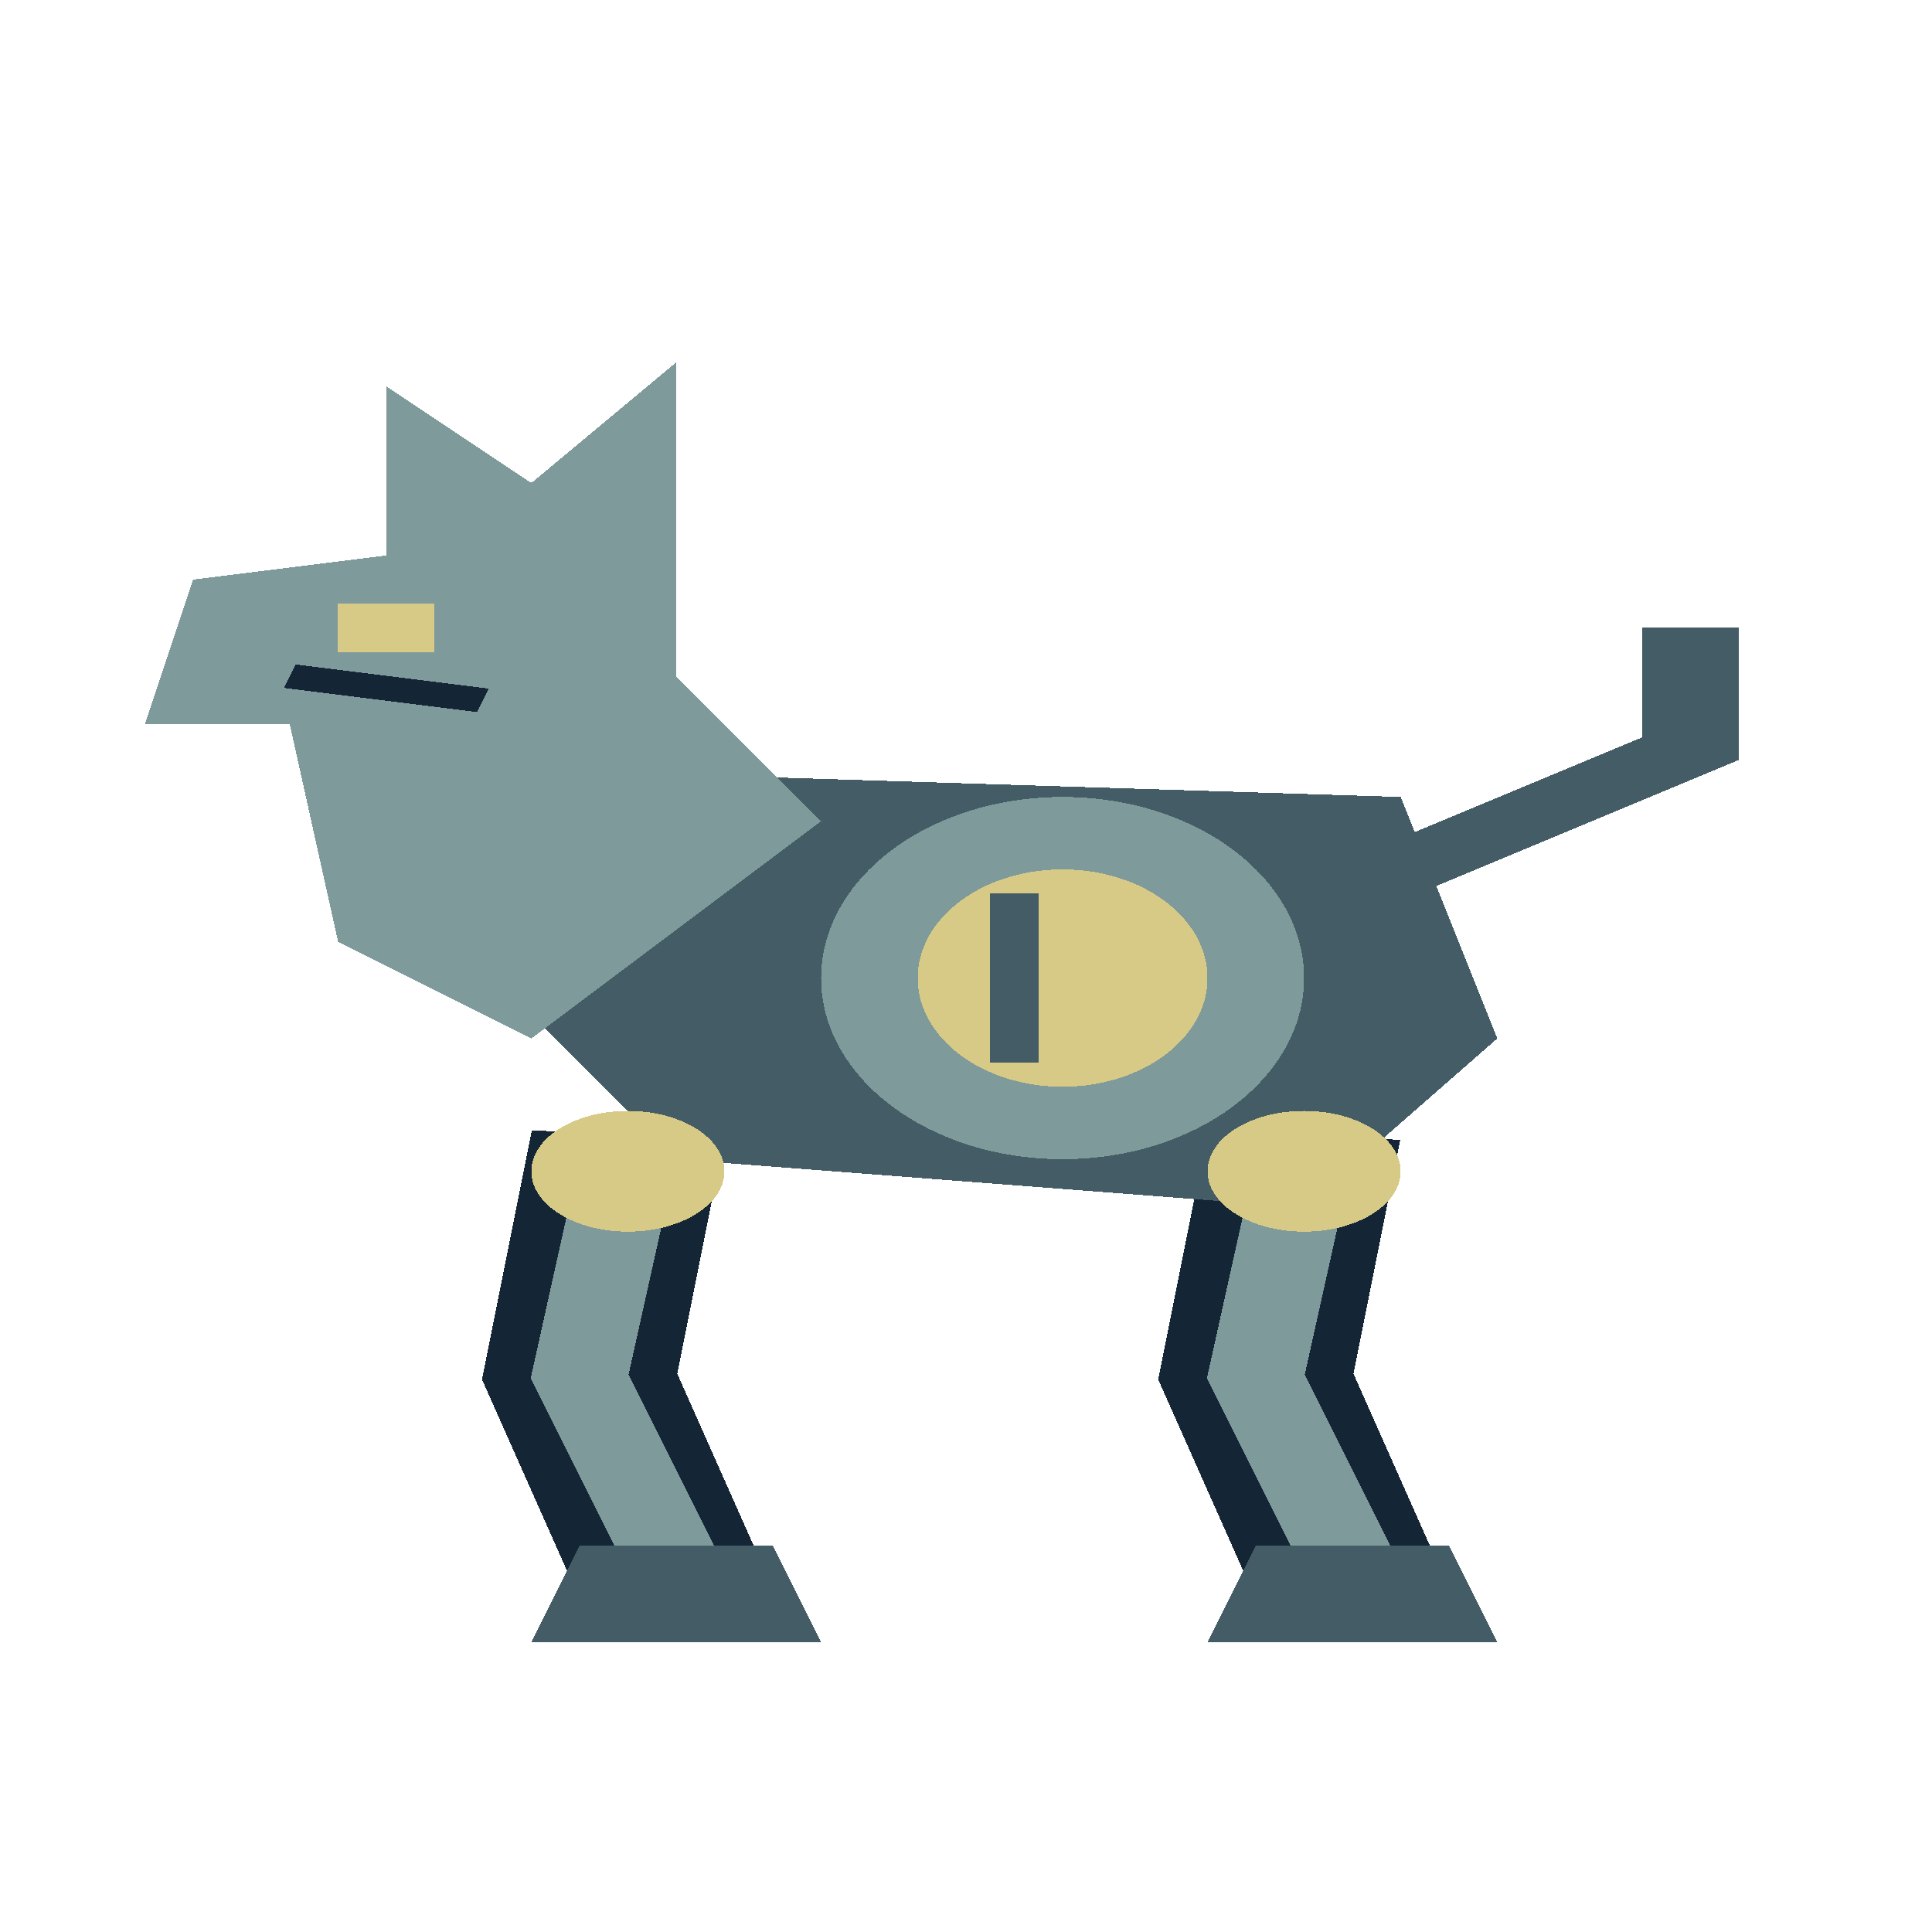
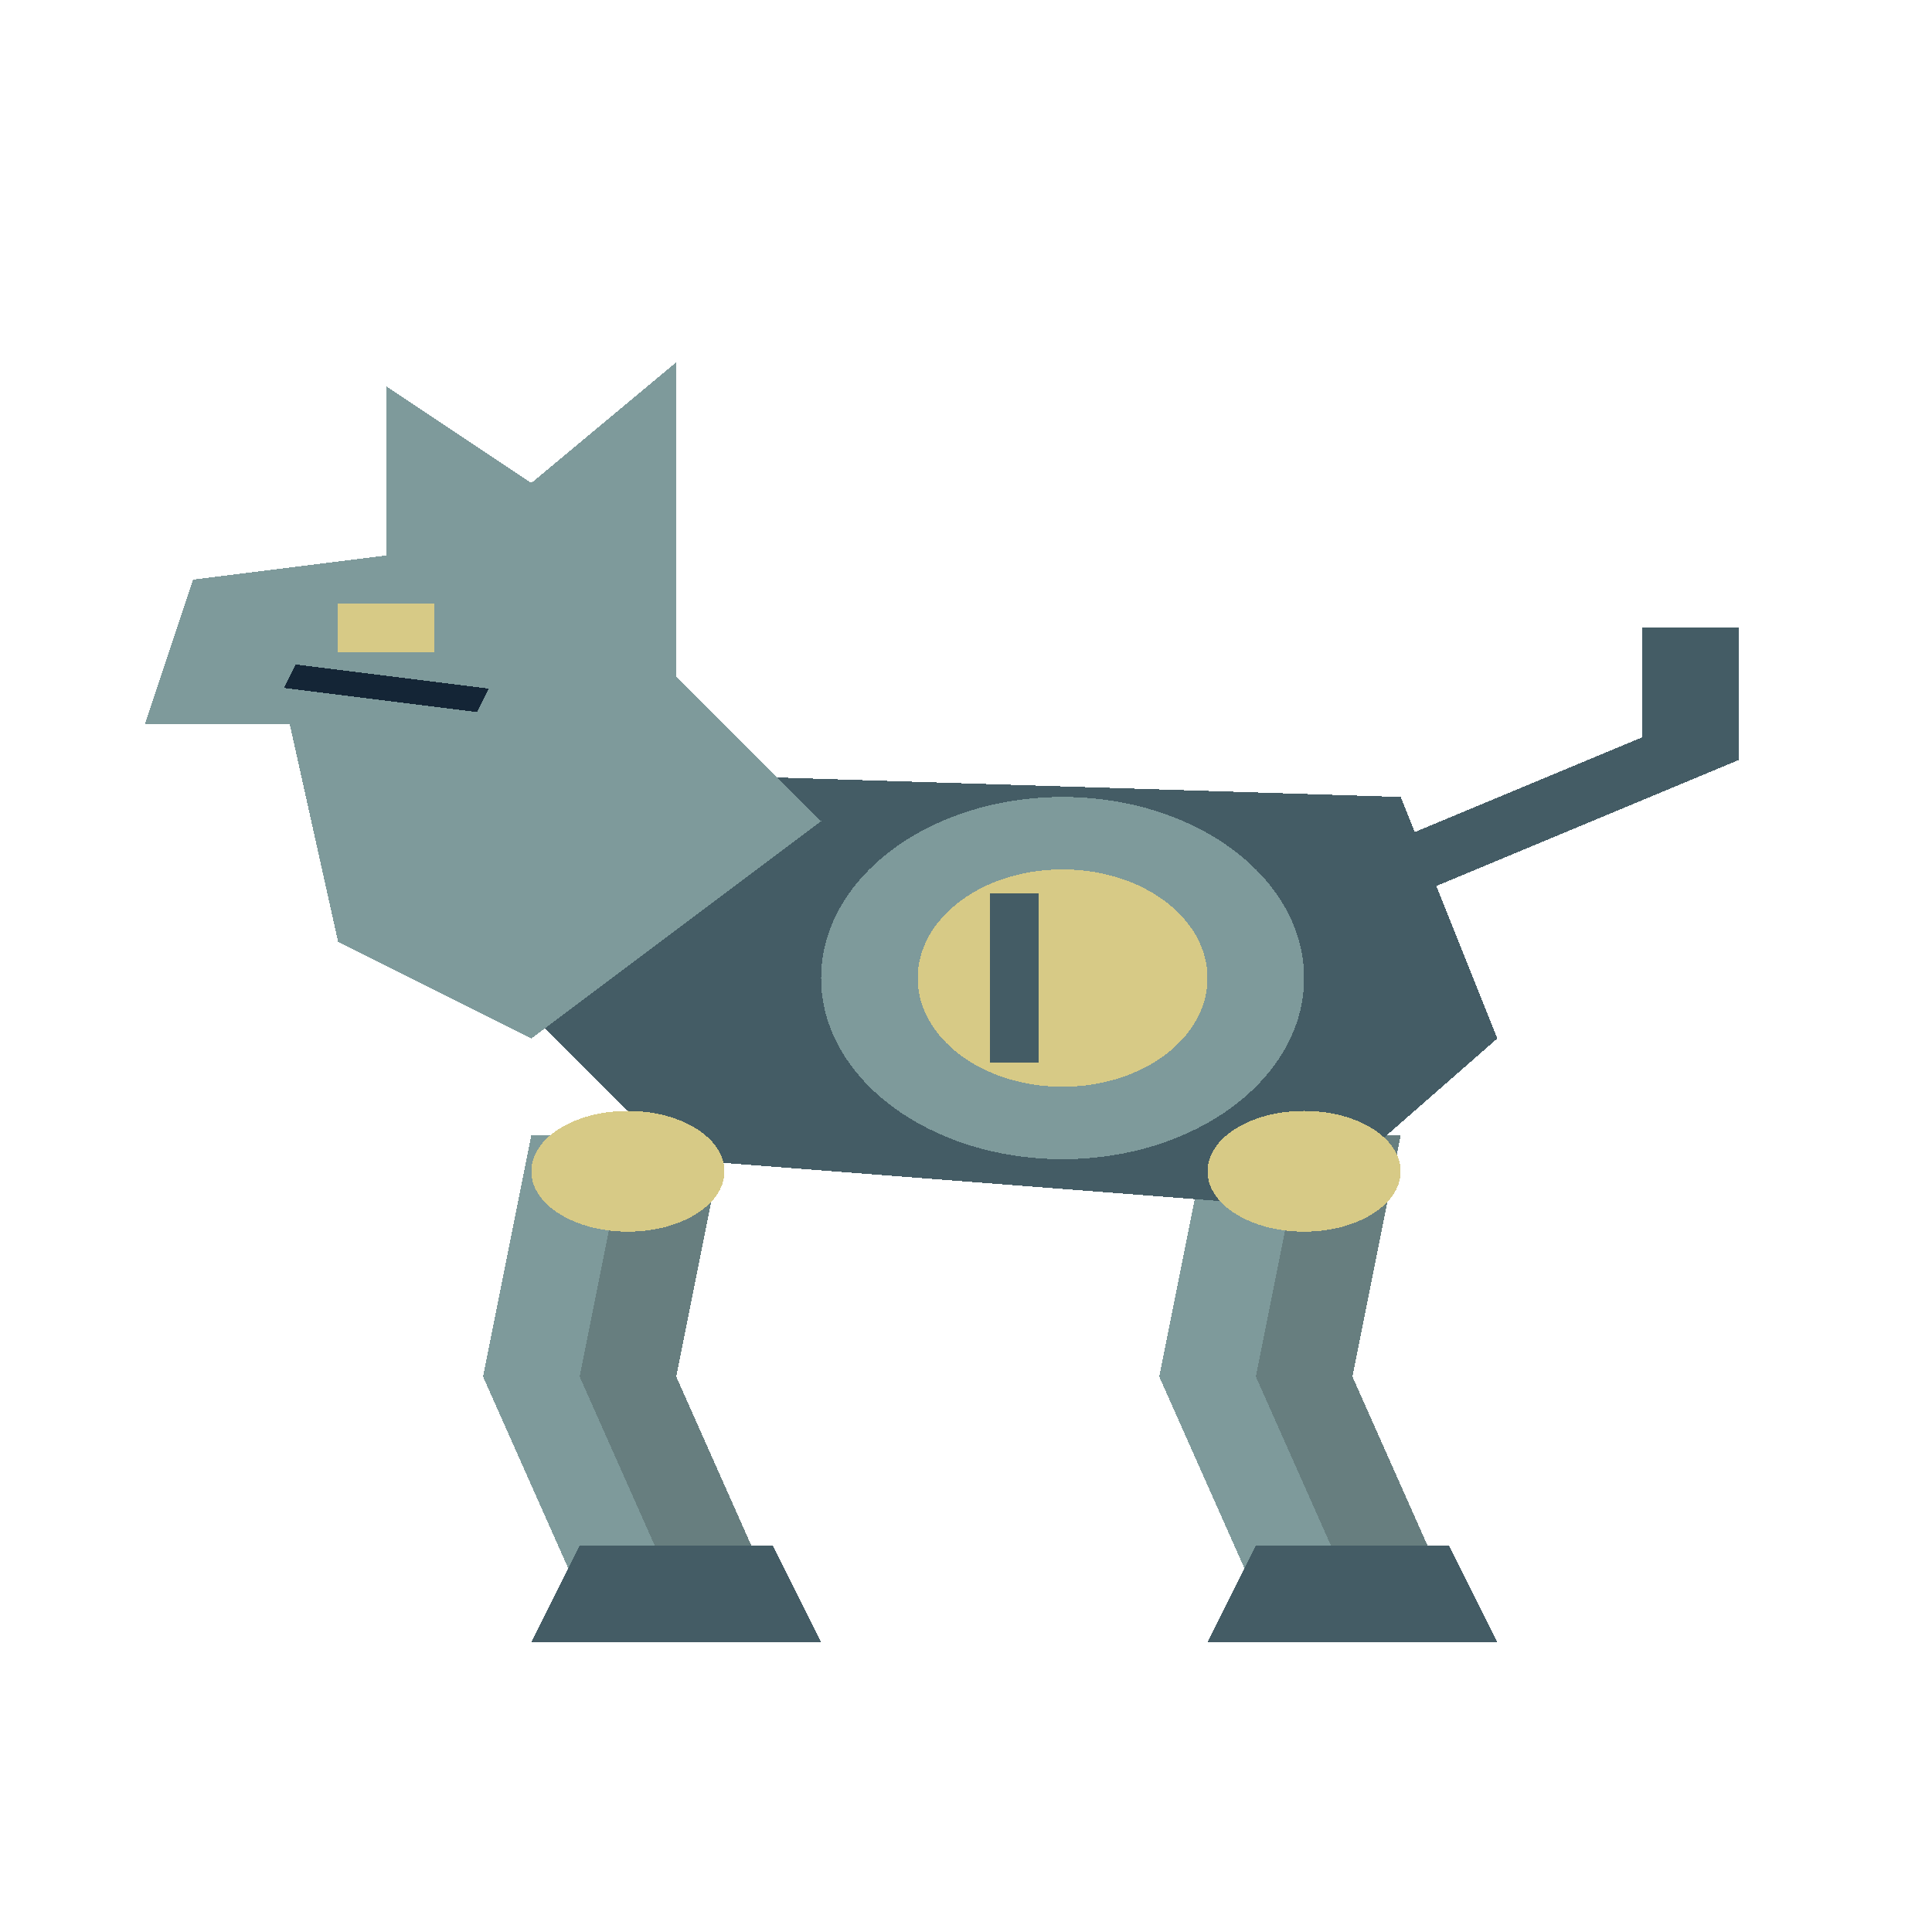
<svg xmlns="http://www.w3.org/2000/svg" width="80" height="80" viewBox="0 0 40 80" preserveAspectRatio="none" shape-rendering="crispEdges">
-   <polyline points="13,47 12,57 14,66" fill="none" stroke="#142536" stroke-width="4" />
-   <polyline points="13,48 12,57 14,65" fill="none" stroke="#7e9a9b" stroke-width="2" />
+   <polygon points="11,47 15,47 14,57 16,66 12,66 10,57" fill="#7e9a9b" />
+   <polygon points="13,47 15,47 14,57 16,66 14,66 12,57" fill="#677e7f" />
  <polygon points="12,64 16,64 17,68 11,68" fill="#445c65" />
-   <polyline points="27,47 26,57 28,66" fill="none" stroke="#142536" stroke-width="4" />
-   <polyline points="27,48 26,57 28,65" fill="none" stroke="#7e9a9b" stroke-width="2" />
+   <polygon points="25,47 29,47 28,57 30,66 26,66 24,57" fill="#7e9a9b" />
+   <polygon points="27,47 29,47 28,57 30,66 28,66 26,57" fill="#677e7f" />
  <polygon points="26,64 30,64 31,68 25,68" fill="#445c65" />
  <polygon points="13,32 29,33 31,43 27,50 14,48 10,40" fill="#445c65" />
  <ellipse cx="22.0" cy="40.5" rx="5.0" ry="7.5" fill="#7e9a9b" />
  <ellipse cx="22.0" cy="40.5" rx="3.0" ry="4.5" fill="#d7ca86" />
  <polyline points="21,37 21,44" fill="none" stroke="#445c65" stroke-width="1" />
  <polygon points="11,43 7,39 6,30 3,30 4,24 8,23 8,16 11,20 14,15 14,28 17,34" fill="#7e9a9b" />
  <polyline points="6,28 10,29" fill="none" stroke="#142536" stroke-width="1" />
  <rect x="7" y="25" width="2" height="2" fill="#d7ca86" />
  <polyline points="29,36 35,31 35,26" fill="none" stroke="#445c65" stroke-width="2" />
  <ellipse cx="13.0" cy="48.5" rx="2.0" ry="2.5" fill="#d7ca86" />
  <ellipse cx="27.0" cy="48.5" rx="2.0" ry="2.5" fill="#d7ca86" />
</svg>
